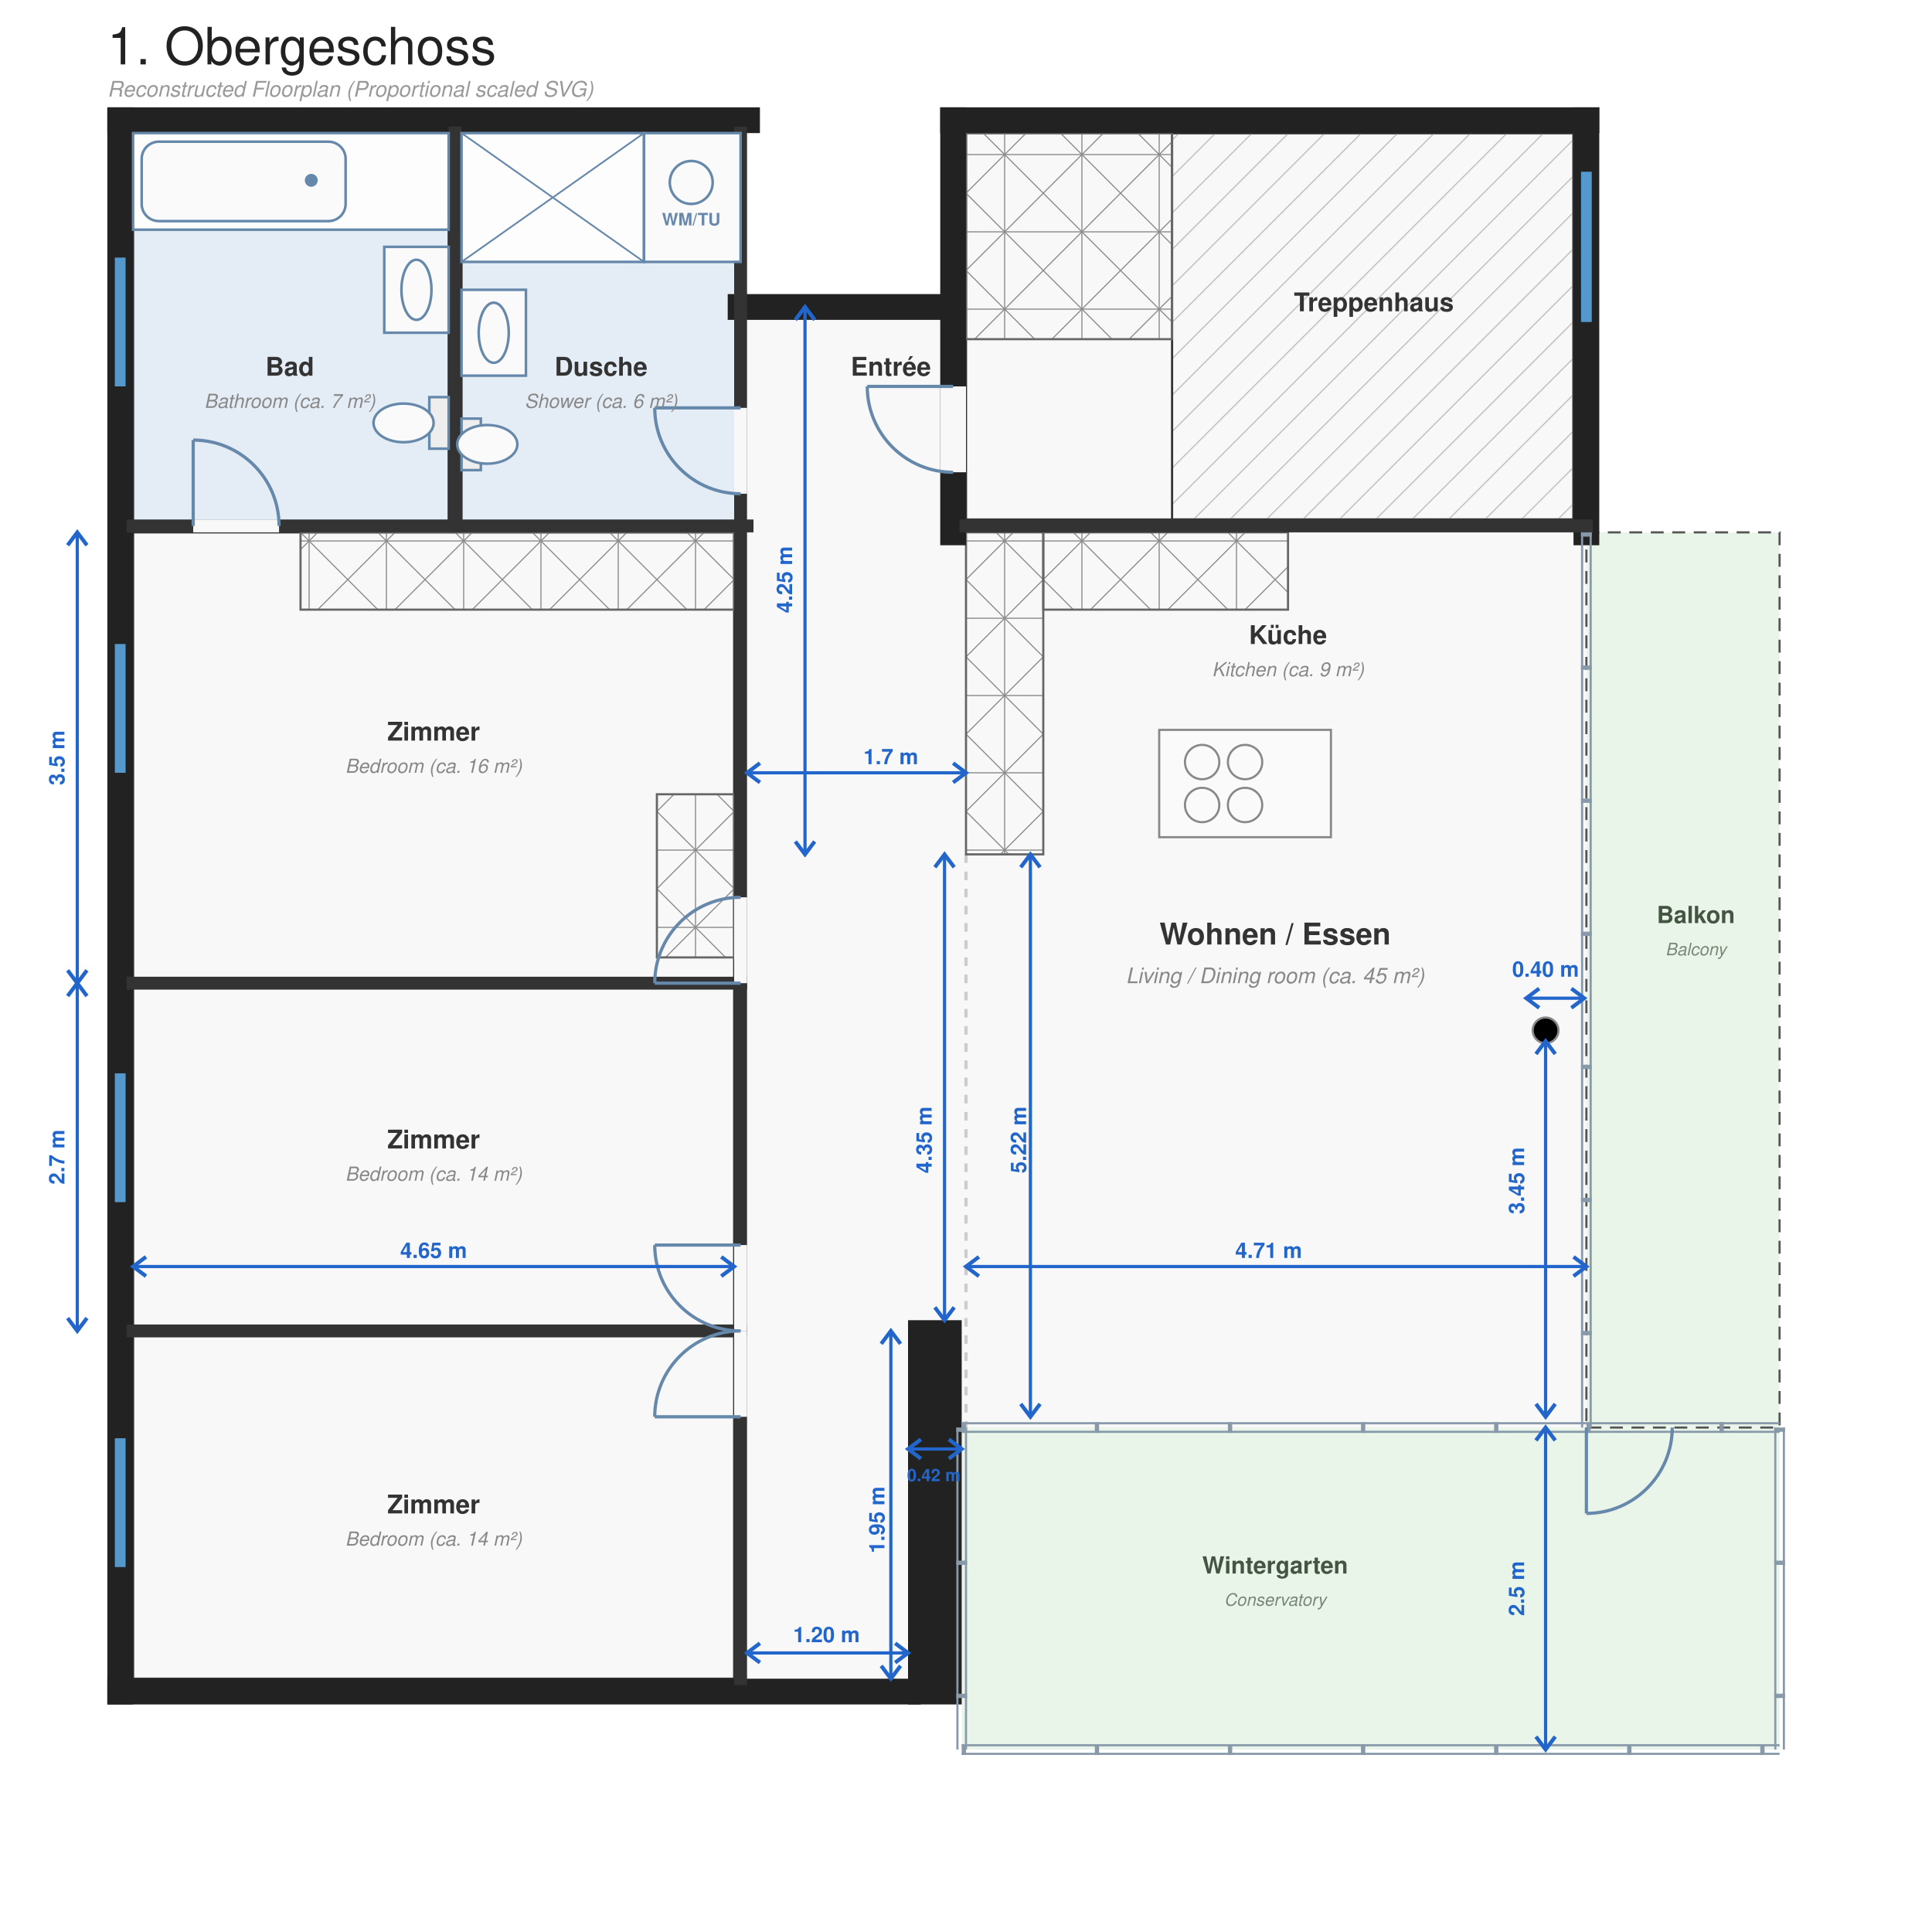
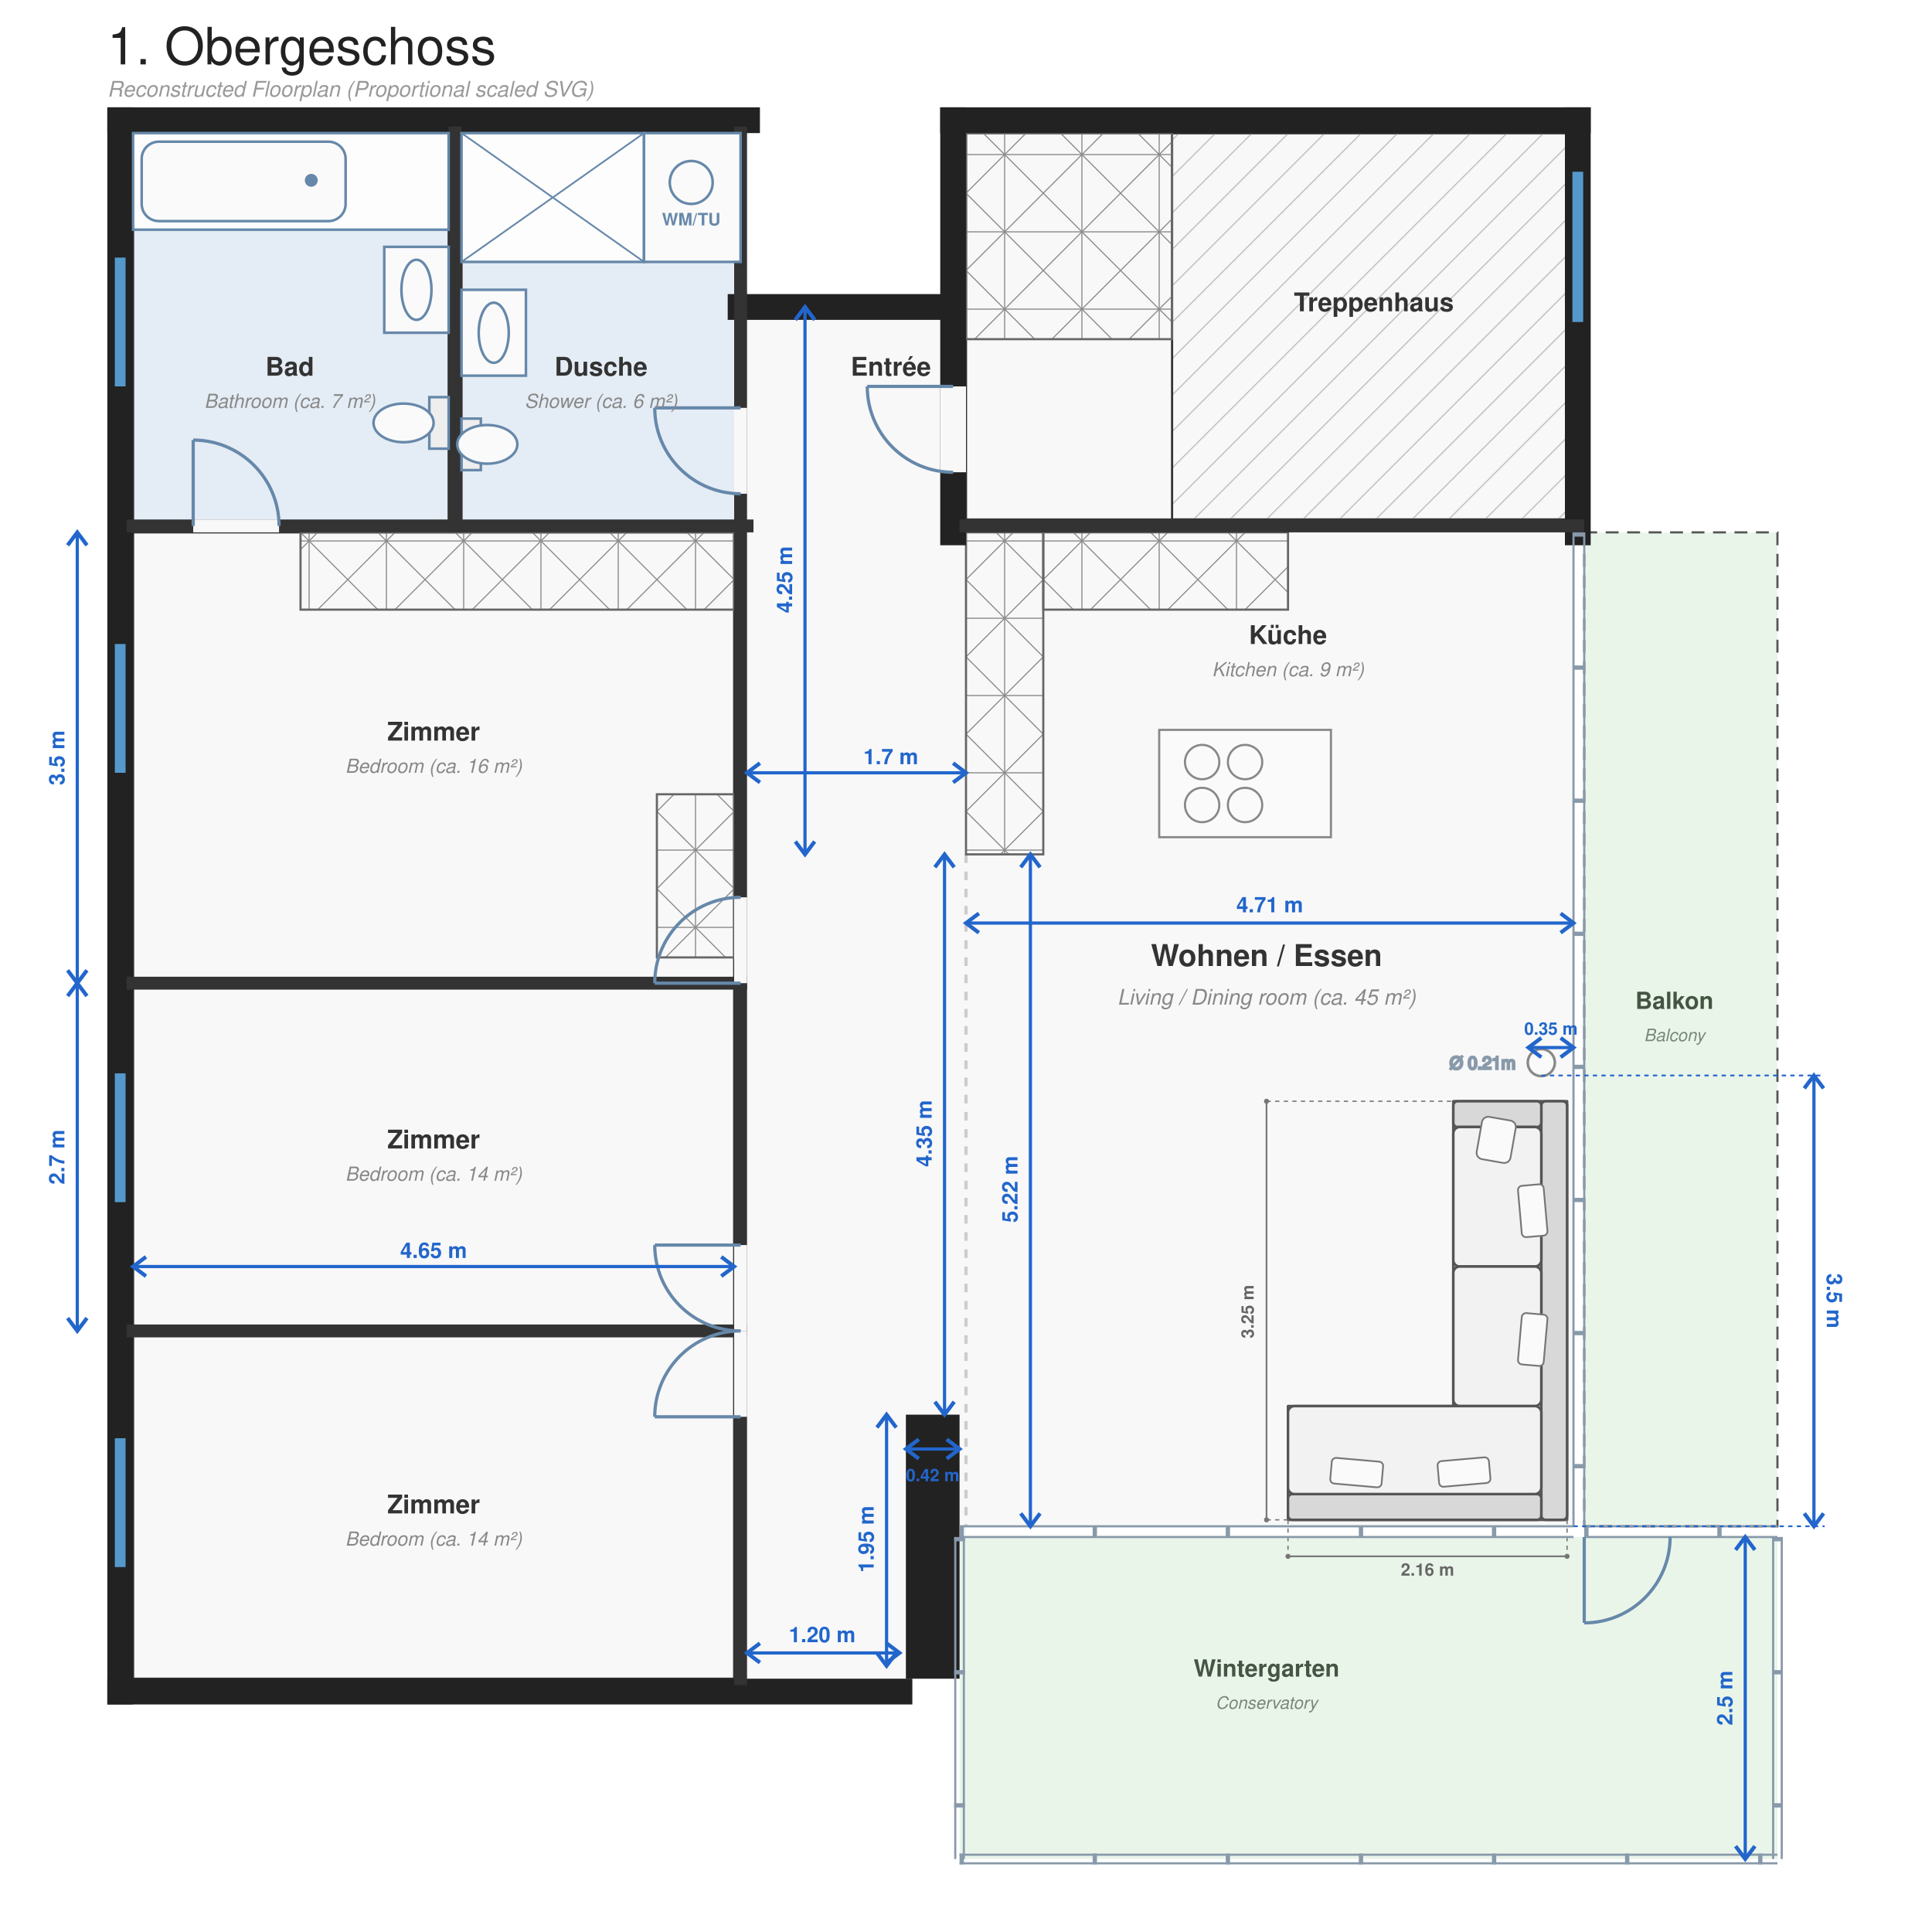
<svg xmlns="http://www.w3.org/2000/svg" viewBox="0 0 900 900" width="900" height="900" font-family="'Helvetica Neue', Helvetica, Arial, sans-serif">
  <defs>
    <marker id="arr-s" markerWidth="8" markerHeight="8" refX="2" refY="4" orient="auto">
      <path d="M6,1 L2,4 L6,7" fill="none" stroke="#2266cc" stroke-width="1.2" />
    </marker>
    <marker id="arr-e" markerWidth="8" markerHeight="8" refX="6" refY="4" orient="auto">
      <path d="M2,1 L6,4 L2,7" fill="none" stroke="#2266cc" stroke-width="1.2" />
+     </marker>
+     <marker id="dot" markerWidth="6" markerHeight="6" refX="3" refY="3" orient="auto">
+       <circle cx="3" cy="3" r="1.5" fill="#777" />
    </marker>
    <pattern id="stair-hatch" width="12" height="12" patternUnits="userSpaceOnUse" patternTransform="rotate(45)">
      <line x1="0" y1="0" x2="0" y2="12" stroke="#bbb" stroke-width="1" />
    </pattern>
    <pattern id="wardrobe-X" width="36" height="36" patternUnits="userSpaceOnUse">
      <rect width="36" height="36" fill="none" stroke="#888" stroke-width="0.5" />
      <line x1="0" y1="0" x2="36" y2="36" stroke="#888" stroke-width="0.5" />
      <line x1="0" y1="36" x2="36" y2="0" stroke="#888" stroke-width="0.5" />
    </pattern>
  </defs>
  <text x="50" y="30" font-size="24" font-weight="300" fill="#222">1. Obergeschoss</text>
  <text x="50" y="45" font-size="10" fill="#999" font-style="italic">Reconstructed Floorplan (Proportional scaled SVG)</text>
  <g stroke="#333" stroke-width="1">
    <rect x="62" y="62" width="147" height="183" fill="#e4ecf5" />
    <rect x="215" y="62" width="130" height="183" fill="#e4ecf5" />
-     <rect x="450" y="62" width="283" height="180" fill="#f8f8f8" />
-     <rect x="546" y="62" width="187" height="180" fill="url(#stair-hatch)" />
+     <rect x="450" y="62" width="285" height="180" fill="#f8f8f8" />
+     <rect x="546" y="62" width="189" height="180" fill="url(#stair-hatch)" />
    <rect x="62" y="248" width="280" height="210" fill="#f8f8f8" />
    <rect x="62" y="458" width="280" height="162" fill="#f8f8f8" />
    <rect x="62" y="620" width="280" height="162" fill="#f8f8f8" />
    <rect x="348" y="143" width="102" height="639" fill="#f8f8f8" stroke="none" />
-     <rect x="450" y="248" width="289" height="534" fill="#f8f8f8" stroke="none" />
-     <line x1="450" y1="398" x2="450" y2="665" stroke="#ccc" stroke-width="1.5" stroke-dasharray="4,4" />
-     <rect x="448" y="665" width="381" height="150" fill="#eaf5ea" stroke="none" />
-     <rect x="739" y="248" width="90" height="417" fill="#eaf5ea" stroke="#555" stroke-dasharray="6,4" />
+     <rect x="450" y="248" width="283" height="463" fill="#f8f8f8" stroke="none" />
+     <line x1="450" y1="398" x2="450" y2="711" stroke="#ccc" stroke-width="1.5" stroke-dasharray="4,4" />
+     <rect x="447" y="716" width="381" height="150" fill="#eaf5ea" stroke="none" />
+     <rect x="738" y="248" width="90" height="463" fill="#eaf5ea" stroke="#555" stroke-dasharray="6,4" />
  </g>
  <g fill="url(#wardrobe-X)" stroke="#666" stroke-width="1">
    <rect x="140" y="248" width="202" height="36" />
    <rect x="450" y="62" width="96" height="96" />
    <rect x="450" y="248" width="36" height="150" />
    <rect x="486" y="248" width="114" height="36" />
    <rect x="306" y="370" width="36" height="76" />
  </g>
  <rect x="540" y="340" width="80" height="50" fill="#fafafa" stroke="#888" stroke-width="1" />
  <circle cx="560" cy="355" r="8" fill="none" stroke="#888" />
  <circle cx="560" cy="375" r="8" fill="none" stroke="#888" />
  <circle cx="580" cy="355" r="8" fill="none" stroke="#888" />
  <circle cx="580" cy="375" r="8" fill="none" stroke="#888" />
+   <g fill="#f2f2f2" stroke="#555" stroke-width="1.2" stroke-linejoin="round">
+     <path d="M 730,513 L 730,708 L 600,708 L 600,655 L 677,655 L 677,513 Z" fill="#eaeaea" />
+     <rect x="718" y="513" width="12" height="195" rx="2" ry="2" fill="#d8d8d8" />
+     <rect x="600" y="696" width="118" height="12" rx="2" ry="2" fill="#d8d8d8" />
+     <rect x="677" y="513" width="41" height="12" rx="2" ry="2" fill="#d8d8d8" />
+     <rect x="677" y="525" width="41" height="65" rx="3" ry="3" />
+     <rect x="677" y="590" width="41" height="65" rx="3" ry="3" />
+     <rect x="600" y="655" width="118" height="41" rx="3" ry="3" />
+     <g fill="#fafafa" stroke="#777" stroke-width="0.8">
+       <rect x="689" y="521" width="16" height="20" rx="3" ry="3" transform="rotate(10, 697, 531)" />
+       <rect x="708" y="552" width="12" height="24" rx="2" ry="2" transform="rotate(-5, 714, 564)" />
+       <rect x="708" y="612" width="12" height="24" rx="2" ry="2" transform="rotate(5, 714, 624)" />
+       <rect x="620" y="680" width="24" height="12" rx="2" ry="2" transform="rotate(5, 632, 686)" />
+       <rect x="670" y="680" width="24" height="12" rx="2" ry="2" transform="rotate(-5, 679, 686)" />
+     </g>
+   </g>
+   <g stroke="#777" stroke-width="0.8">
+     <line x1="590" y1="513" x2="677" y2="513" stroke-width="0.6" stroke-dasharray="2,2" />
+     <line x1="590" y1="708" x2="600" y2="708" stroke-width="0.6" stroke-dasharray="2,2" />
+     <line x1="590" y1="513" x2="590" y2="708" marker-start="url(#dot)" marker-end="url(#dot)" />
+     <line x1="600" y1="708" x2="600" y2="725" stroke-width="0.6" stroke-dasharray="2,2" />
+     <line x1="730" y1="708" x2="730" y2="725" stroke-width="0.6" stroke-dasharray="2,2" />
+     <line x1="600" y1="725" x2="730" y2="725" marker-start="url(#dot)" marker-end="url(#dot)" />
+   </g>
+   <g fill="#666" font-size="8" font-weight="600" text-anchor="middle">
+     <text x="584" y="611" transform="rotate(-90, 584, 611)">3.25 m</text>
+     <text x="665" y="734">2.16 m</text>
+   </g>&gt;
+ 
+   
  <g stroke="#222" stroke-linecap="square">
    <line x1="56" y1="56" x2="56" y2="788" stroke-width="12" />
    <line x1="56" y1="56" x2="348" y2="56" stroke-width="12" />
    <line x1="345" y1="143" x2="444" y2="143" stroke-width="12" />
-     <line x1="444" y1="56" x2="739" y2="56" stroke-width="12" />
-     <line x1="739" y1="56" x2="739" y2="248" stroke-width="12" />
+     <line x1="444" y1="56" x2="735" y2="56" stroke-width="12" />
+     <line x1="735" y1="56" x2="735" y2="248" stroke-width="12" />
    <line x1="444" y1="56" x2="444" y2="248" stroke-width="12" />
-     <line x1="56" y1="788" x2="423" y2="788" stroke-width="12" />
-     <rect x="423" y="615" width="25" height="179" fill="#222" stroke="none" />
+     <line x1="56" y1="788" x2="419" y2="788" stroke-width="12" />
+     <rect x="422" y="659" width="25" height="123" fill="#222" stroke="none" />
  </g>
  <g stroke="#333" stroke-width="6" stroke-linecap="square">
    <line x1="345" y1="62" x2="345" y2="782" />
    <line x1="212" y1="62" x2="212" y2="245" />
    <line x1="62" y1="245" x2="348" y2="245" />
-     <line x1="450" y1="245" x2="739" y2="245" />
+     <line x1="450" y1="245" x2="735" y2="245" />
    <line x1="62" y1="458" x2="345" y2="458" />
    <line x1="62" y1="620" x2="345" y2="620" />
  </g>
  <g stroke="#89a">
-     <line x1="737" y1="248" x2="737" y2="665" stroke-width="1" />
-     <line x1="741" y1="248" x2="741" y2="665" stroke-width="1" />
-     <line x1="739" y1="248" x2="739" y2="665" stroke-width="5" stroke-dasharray="2, 60" />
-     <circle cx="720" cy="480" r="6" stroke="#888" />
-     <line x1="739" y1="663" x2="829" y2="663" stroke-width="1" />
-     <line x1="739" y1="667" x2="829" y2="667" stroke-width="1" />
-     <line x1="739" y1="665" x2="829" y2="665" stroke-width="5" stroke-dasharray="2, 60" />
-     <line x1="448" y1="813" x2="829" y2="813" stroke-width="1" />
-     <line x1="448" y1="817" x2="829" y2="817" stroke-width="1" />
-     <line x1="448" y1="815" x2="829" y2="815" stroke-width="5" stroke-dasharray="2, 60" />
-     <line x1="446" y1="665" x2="446" y2="815" stroke-width="1" />
-     <line x1="450" y1="665" x2="450" y2="815" stroke-width="1" />
-     <line x1="448" y1="665" x2="448" y2="815" stroke-width="5" stroke-dasharray="2, 60" />
-     <line x1="448" y1="663" x2="739" y2="663" stroke-width="1" />
-     <line x1="448" y1="667" x2="739" y2="667" stroke-width="1" />
-     <line x1="448" y1="665" x2="739" y2="665" stroke-width="5" stroke-dasharray="2, 60" />
-     <line x1="827" y1="665" x2="827" y2="815" stroke-width="1" />
-     <line x1="831" y1="665" x2="831" y2="815" stroke-width="1" />
-     <line x1="829" y1="665" x2="829" y2="815" stroke-width="5" stroke-dasharray="2, 60" />
+     <line x1="733" y1="248" x2="733" y2="711" stroke-width="1" />
+     <line x1="738" y1="248" x2="738" y2="711" stroke-width="1" />
+     <line x1="735.5" y1="248" x2="735.5" y2="711" stroke-width="5" stroke-dasharray="2, 60" />
+     <circle cx="718" cy="495" r="6.3" fill="#fafafa" stroke="#888" stroke-width="1.2" />
+     <text x="706" y="498" font-size="8" fill="#666" text-anchor="end">Ø 0.21m</text>
+     <line x1="738" y1="711" x2="828" y2="711" stroke-width="1" />
+     <line x1="738" y1="716" x2="828" y2="716" stroke-width="1" />
+     <line x1="738" y1="713.5" x2="828" y2="713.5" stroke-width="5" stroke-dasharray="2, 60" />
+     <line x1="447" y1="864" x2="828" y2="864" stroke-width="1" />
+     <line x1="447" y1="868" x2="828" y2="868" stroke-width="1" />
+     <line x1="447" y1="866" x2="828" y2="866" stroke-width="5" stroke-dasharray="2, 60" />
+     <line x1="445" y1="716" x2="445" y2="866" stroke-width="1" />
+     <line x1="449" y1="716" x2="449" y2="866" stroke-width="1" />
+     <line x1="447" y1="716" x2="447" y2="866" stroke-width="5" stroke-dasharray="2, 60" />
+     <line x1="447" y1="711" x2="733" y2="711" stroke-width="1" />
+     <line x1="447" y1="716" x2="733" y2="716" stroke-width="1" />
+     <line x1="447" y1="713.5" x2="733" y2="713.5" stroke-width="5" stroke-dasharray="2, 60" />
+     <line x1="826" y1="716" x2="826" y2="866" stroke-width="1" />
+     <line x1="830" y1="716" x2="830" y2="866" stroke-width="1" />
+     <line x1="828" y1="716" x2="828" y2="866" stroke-width="5" stroke-dasharray="2, 60" />
  </g>
  <g fill="none" stroke="#68a" stroke-width="1.5">
    <rect x="90" y="242" width="40" height="6" fill="#f8f8f8" stroke="none" />
    <line x1="90" y1="245" x2="90" y2="205" />
    <path d="M 130,245 A 40,40 0 0,0 90,205" />
    <rect x="342" y="190" width="6" height="40" fill="#f8f8f8" stroke="none" />
    <line x1="345" y1="190" x2="305" y2="190" />
    <path d="M 345,230 A 40,40 0 0,1 305,190" />
    <rect x="342" y="418" width="6" height="40" fill="#f8f8f8" stroke="none" />
    <line x1="345" y1="458" x2="305" y2="458" />
    <path d="M 345,418 A 40,40 0 0,0 305,458" />
    <rect x="342" y="580" width="6" height="40" fill="#f8f8f8" stroke="none" />
    <line x1="345" y1="580" x2="305" y2="580" />
    <path d="M 345,620 A 40,40 0 0,1 305,580" />
    <rect x="342" y="620" width="6" height="40" fill="#f8f8f8" stroke="none" />
    <line x1="345" y1="660" x2="305" y2="660" />
    <path d="M 345,620 A 40,40 0 0,0 305,660" />
    <rect x="438" y="180" width="12" height="40" fill="#f8f8f8" stroke="none" />
    <line x1="444" y1="180" x2="404" y2="180" />
    <path d="M 444,220 A 40,40 0 0,1 404,180" />
-     <line x1="739" y1="665" x2="739" y2="705" />
-     <path d="M 779,665 A 40,40 0 0,1 739,705" />
+     <line x1="738" y1="716" x2="738" y2="756" />
+     <path d="M 778,716 A 40,40 0 0,1 738,756" />
  </g>
  <g stroke="#5599cc" stroke-width="5">
    <line x1="56" y1="120" x2="56" y2="180" />
    <line x1="56" y1="300" x2="56" y2="360" />
    <line x1="56" y1="500" x2="56" y2="560" />
    <line x1="56" y1="670" x2="56" y2="730" />
-     <line x1="739" y1="80" x2="739" y2="150" />
+     <line x1="735" y1="80" x2="735" y2="150" />
  </g>
  <g fill="#fafafa" stroke="#68a" stroke-width="1.2">
    <rect x="62" y="62" width="147" height="45" fill="#fdfdfd" />
    <rect x="66" y="66" width="95" height="37" rx="8" ry="8" />
    <circle cx="145" cy="84" r="3" fill="#68a" stroke="none" />
    <rect x="179" y="115" width="30" height="40" />
    <ellipse cx="194" cy="135" rx="7" ry="14" />
    <rect x="200" y="185" width="9" height="24" fill="#eee" />
    <ellipse cx="188" cy="197" rx="14" ry="9" />
    <rect x="215" y="62" width="85" height="60" fill="#fdfdfd" />
    <line x1="215" y1="62" x2="300" y2="122" stroke-width="0.8" />
    <line x1="215" y1="122" x2="300" y2="62" stroke-width="0.8" />
    <rect x="300" y="62" width="45" height="60" />
    <circle cx="322" cy="85" r="10" />
    <text x="322" y="105" font-size="8" font-weight="600" fill="#68a" stroke="none" text-anchor="middle">WM/TU</text>
    <rect x="215" y="135" width="30" height="40" />
    <ellipse cx="230" cy="155" rx="7" ry="14" />
    <rect x="215" y="195" width="9" height="24" fill="#eee" />
    <ellipse cx="227" cy="207" rx="14" ry="9" />
  </g>
  <g font-size="12" fill="#333" text-anchor="middle">
    <text x="135" y="175" font-weight="600">Bad</text>
    <text x="135" y="190" font-size="9" fill="#888" font-style="italic">Bathroom (ca. 7 m²)</text>
    <text x="280" y="175" font-weight="600">Dusche</text>
    <text x="280" y="190" font-size="9" fill="#888" font-style="italic">Shower (ca. 6 m²)</text>
    <text x="415" y="175" font-weight="600">Entrée</text>
    <text x="640" y="145" font-weight="600">Treppenhaus</text>
    <text x="600" y="150" font-weight="600" transform="translate(0, 150)">Küche</text>
    <text x="600" y="165" font-size="9" fill="#888" font-style="italic" transform="translate(0, 150)">Kitchen (ca. 9 m²)</text>
    <text x="202" y="345" font-weight="600">Zimmer</text>
    <text x="202" y="360" font-size="9" fill="#888" font-style="italic">Bedroom (ca. 16 m²)</text>
    <text x="202" y="535" font-weight="600">Zimmer</text>
    <text x="202" y="550" font-size="9" fill="#888" font-style="italic">Bedroom (ca. 14 m²)</text>
    <text x="202" y="705" font-weight="600">Zimmer</text>
    <text x="202" y="720" font-size="9" fill="#888" font-style="italic">Bedroom (ca. 14 m²)</text>
-     <text x="594" y="440" font-weight="600" font-size="14">Wohnen / Essen</text>
-     <text x="594" y="458" font-size="10" fill="#888" font-style="italic">Living / Dining room (ca. 45 m²)</text>
-     <text x="594" y="733" font-weight="600" font-size="11" fill="#454">Wintergarten</text>
-     <text x="594" y="748" font-size="8" fill="#787" font-style="italic">Conservatory</text>
-     <text x="790" y="430" font-weight="600" font-size="11" fill="#454">Balkon</text>
-     <text x="790" y="445" font-size="8" fill="#787" font-style="italic">Balcony</text>
+     <text x="590" y="450" font-weight="600" font-size="14">Wohnen / Essen</text>
+     <text x="590" y="468" font-size="10" fill="#888" font-style="italic">Living / Dining room (ca. 45 m²)</text>
+     <text x="590" y="781" font-weight="600" font-size="11" fill="#454">Wintergarten</text>
+     <text x="590" y="796" font-size="8" fill="#787" font-style="italic">Conservatory</text>
+     <text x="780" y="470" font-weight="600" font-size="11" fill="#454">Balkon</text>
+     <text x="780" y="485" font-size="8" fill="#787" font-style="italic">Balcony</text>
  </g>
  <g fill="#2266cc" font-size="10" font-weight="600" text-anchor="middle">
    <line x1="36" y1="248" x2="36" y2="458" stroke="#2266cc" stroke-width="1.5" marker-start="url(#arr-s)" marker-end="url(#arr-e)" />
    <text x="30" y="353" transform="rotate(-90, 30, 353)">3.5 m</text>
    <line x1="36" y1="458" x2="36" y2="620" stroke="#2266cc" stroke-width="1.5" marker-start="url(#arr-s)" marker-end="url(#arr-e)" />
    <text x="30" y="539" transform="rotate(-90, 30, 539)">2.7 m</text>
    <line x1="62" y1="590" x2="342" y2="590" stroke="#2266cc" stroke-width="1.5" marker-start="url(#arr-s)" marker-end="url(#arr-e)" />
    <text x="202" y="586">4.65 m</text>
    <line x1="348" y1="360" x2="450" y2="360" stroke="#2266cc" stroke-width="1.5" marker-start="url(#arr-s)" marker-end="url(#arr-e)" />
    <text x="415" y="356">1.7 m</text>
    <line x1="375" y1="143" x2="375" y2="398" stroke="#2266cc" stroke-width="1.5" marker-start="url(#arr-s)" marker-end="url(#arr-e)" />
    <text x="369" y="270" transform="rotate(-90, 369, 270)">4.25 m</text>
-     <line x1="440" y1="398" x2="440" y2="615" stroke="#2266cc" stroke-width="1.5" marker-start="url(#arr-s)" marker-end="url(#arr-e)" />
-     <text x="434" y="531" transform="rotate(-90, 434, 531)">4.35 m</text>
-     <line x1="480" y1="398" x2="480" y2="660" stroke="#2266cc" stroke-width="1.5" marker-start="url(#arr-s)" marker-end="url(#arr-e)" />
-     <text x="434" y="575" transform="rotate(-90, 434, 531)">5.22 m</text>
-     <line x1="720" y1="485" x2="720" y2="660" stroke="#2266cc" stroke-width="1.5" marker-start="url(#arr-s)" marker-end="url(#arr-e)" />
-     <text x="900" y="740" transform="rotate(-90, 710, 740)">3.45 m</text>
-     <line x1="711" y1="465" x2="738" y2="465" stroke="#2266cc" stroke-width="1.5" marker-start="url(#arr-s)" marker-end="url(#arr-e)" />
-     <text x="720" y="455">0.40 m</text>
-     <line x1="348" y1="770" x2="423" y2="770" stroke="#2266cc" stroke-width="1.5" marker-start="url(#arr-s)" marker-end="url(#arr-e)" />
-     <text x="385" y="765">1.20 m</text>
-     <line x1="423" y1="675" x2="448" y2="675" stroke="#2266cc" stroke-width="1.5" marker-start="url(#arr-s)" marker-end="url(#arr-e)" />
-     <text x="435" y="690" font-size="8">0.42 m</text>
-     <line x1="415" y1="620" x2="415" y2="782" stroke="#2266cc" stroke-width="1.5" marker-start="url(#arr-s)" marker-end="url(#arr-e)" />
-     <text x="410" y="740" transform="rotate(-90, 395, 723)">1.95 m</text>
-     <line x1="450" y1="590" x2="739" y2="590" stroke="#2266cc" stroke-width="1.5" marker-start="url(#arr-s)" marker-end="url(#arr-e)" />
-     <text x="591" y="586">4.71 m</text>
-     <line x1="720" y1="665" x2="720" y2="815" stroke="#2266cc" stroke-width="1.5" marker-start="url(#arr-s)" marker-end="url(#arr-e)" />
-     <text x="710" y="740" transform="rotate(-90, 710, 740)">2.5 m</text>
+     <line x1="440" y1="398" x2="440" y2="659" stroke="#2266cc" stroke-width="1.5" marker-start="url(#arr-s)" marker-end="url(#arr-e)" />
+     <text x="434" y="528" transform="rotate(-90, 434, 528)">4.35 m</text>
+     <line x1="480" y1="398" x2="480" y2="711" stroke="#2266cc" stroke-width="1.5" marker-start="url(#arr-s)" marker-end="url(#arr-e)" />
+     <text x="474" y="554" transform="rotate(-90, 474, 554)">5.22 m</text>
+     <line x1="718" y1="501" x2="850" y2="501" stroke="#2266cc" stroke-width="0.8" stroke-dasharray="2,2" />
+     <line x1="733" y1="711" x2="850" y2="711" stroke="#2266cc" stroke-width="0.8" stroke-dasharray="2,2" />
+     <line x1="845" y1="501" x2="845" y2="711" stroke="#2266cc" stroke-width="1.5" marker-start="url(#arr-s)" marker-end="url(#arr-e)" />
+     <text x="851" y="606" transform="rotate(90, 851, 606)">3.5 m</text>
+     <line x1="712" y1="488" x2="733" y2="488" stroke="#2266cc" stroke-width="1.5" marker-start="url(#arr-s)" marker-end="url(#arr-e)" />
+     <text x="722.5" y="482" font-size="8">0.35 m</text>
+     <line x1="348" y1="770" x2="419" y2="770" stroke="#2266cc" stroke-width="1.5" marker-start="url(#arr-s)" marker-end="url(#arr-e)" />
+     <text x="383" y="765">1.20 m</text>
+     <line x1="422" y1="675" x2="447" y2="675" stroke="#2266cc" stroke-width="1.5" marker-start="url(#arr-s)" marker-end="url(#arr-e)" />
+     <text x="434.5" y="690" font-size="8">0.42 m</text>
+     <line x1="413" y1="659" x2="413" y2="776" stroke="#2266cc" stroke-width="1.5" marker-start="url(#arr-s)" marker-end="url(#arr-e)" />
+     <text x="407" y="717" transform="rotate(-90, 407, 717)">1.95 m</text>
+     <line x1="450" y1="430" x2="733" y2="430" stroke="#2266cc" stroke-width="1.5" marker-start="url(#arr-s)" marker-end="url(#arr-e)" />
+     <text x="591.5" y="425">4.71 m</text>
+     <line x1="813" y1="716" x2="813" y2="866" stroke="#2266cc" stroke-width="1.5" marker-start="url(#arr-s)" marker-end="url(#arr-e)" />
+     <text x="807" y="791" transform="rotate(-90, 807, 791)">2.5 m</text>
  </g>
</svg>
